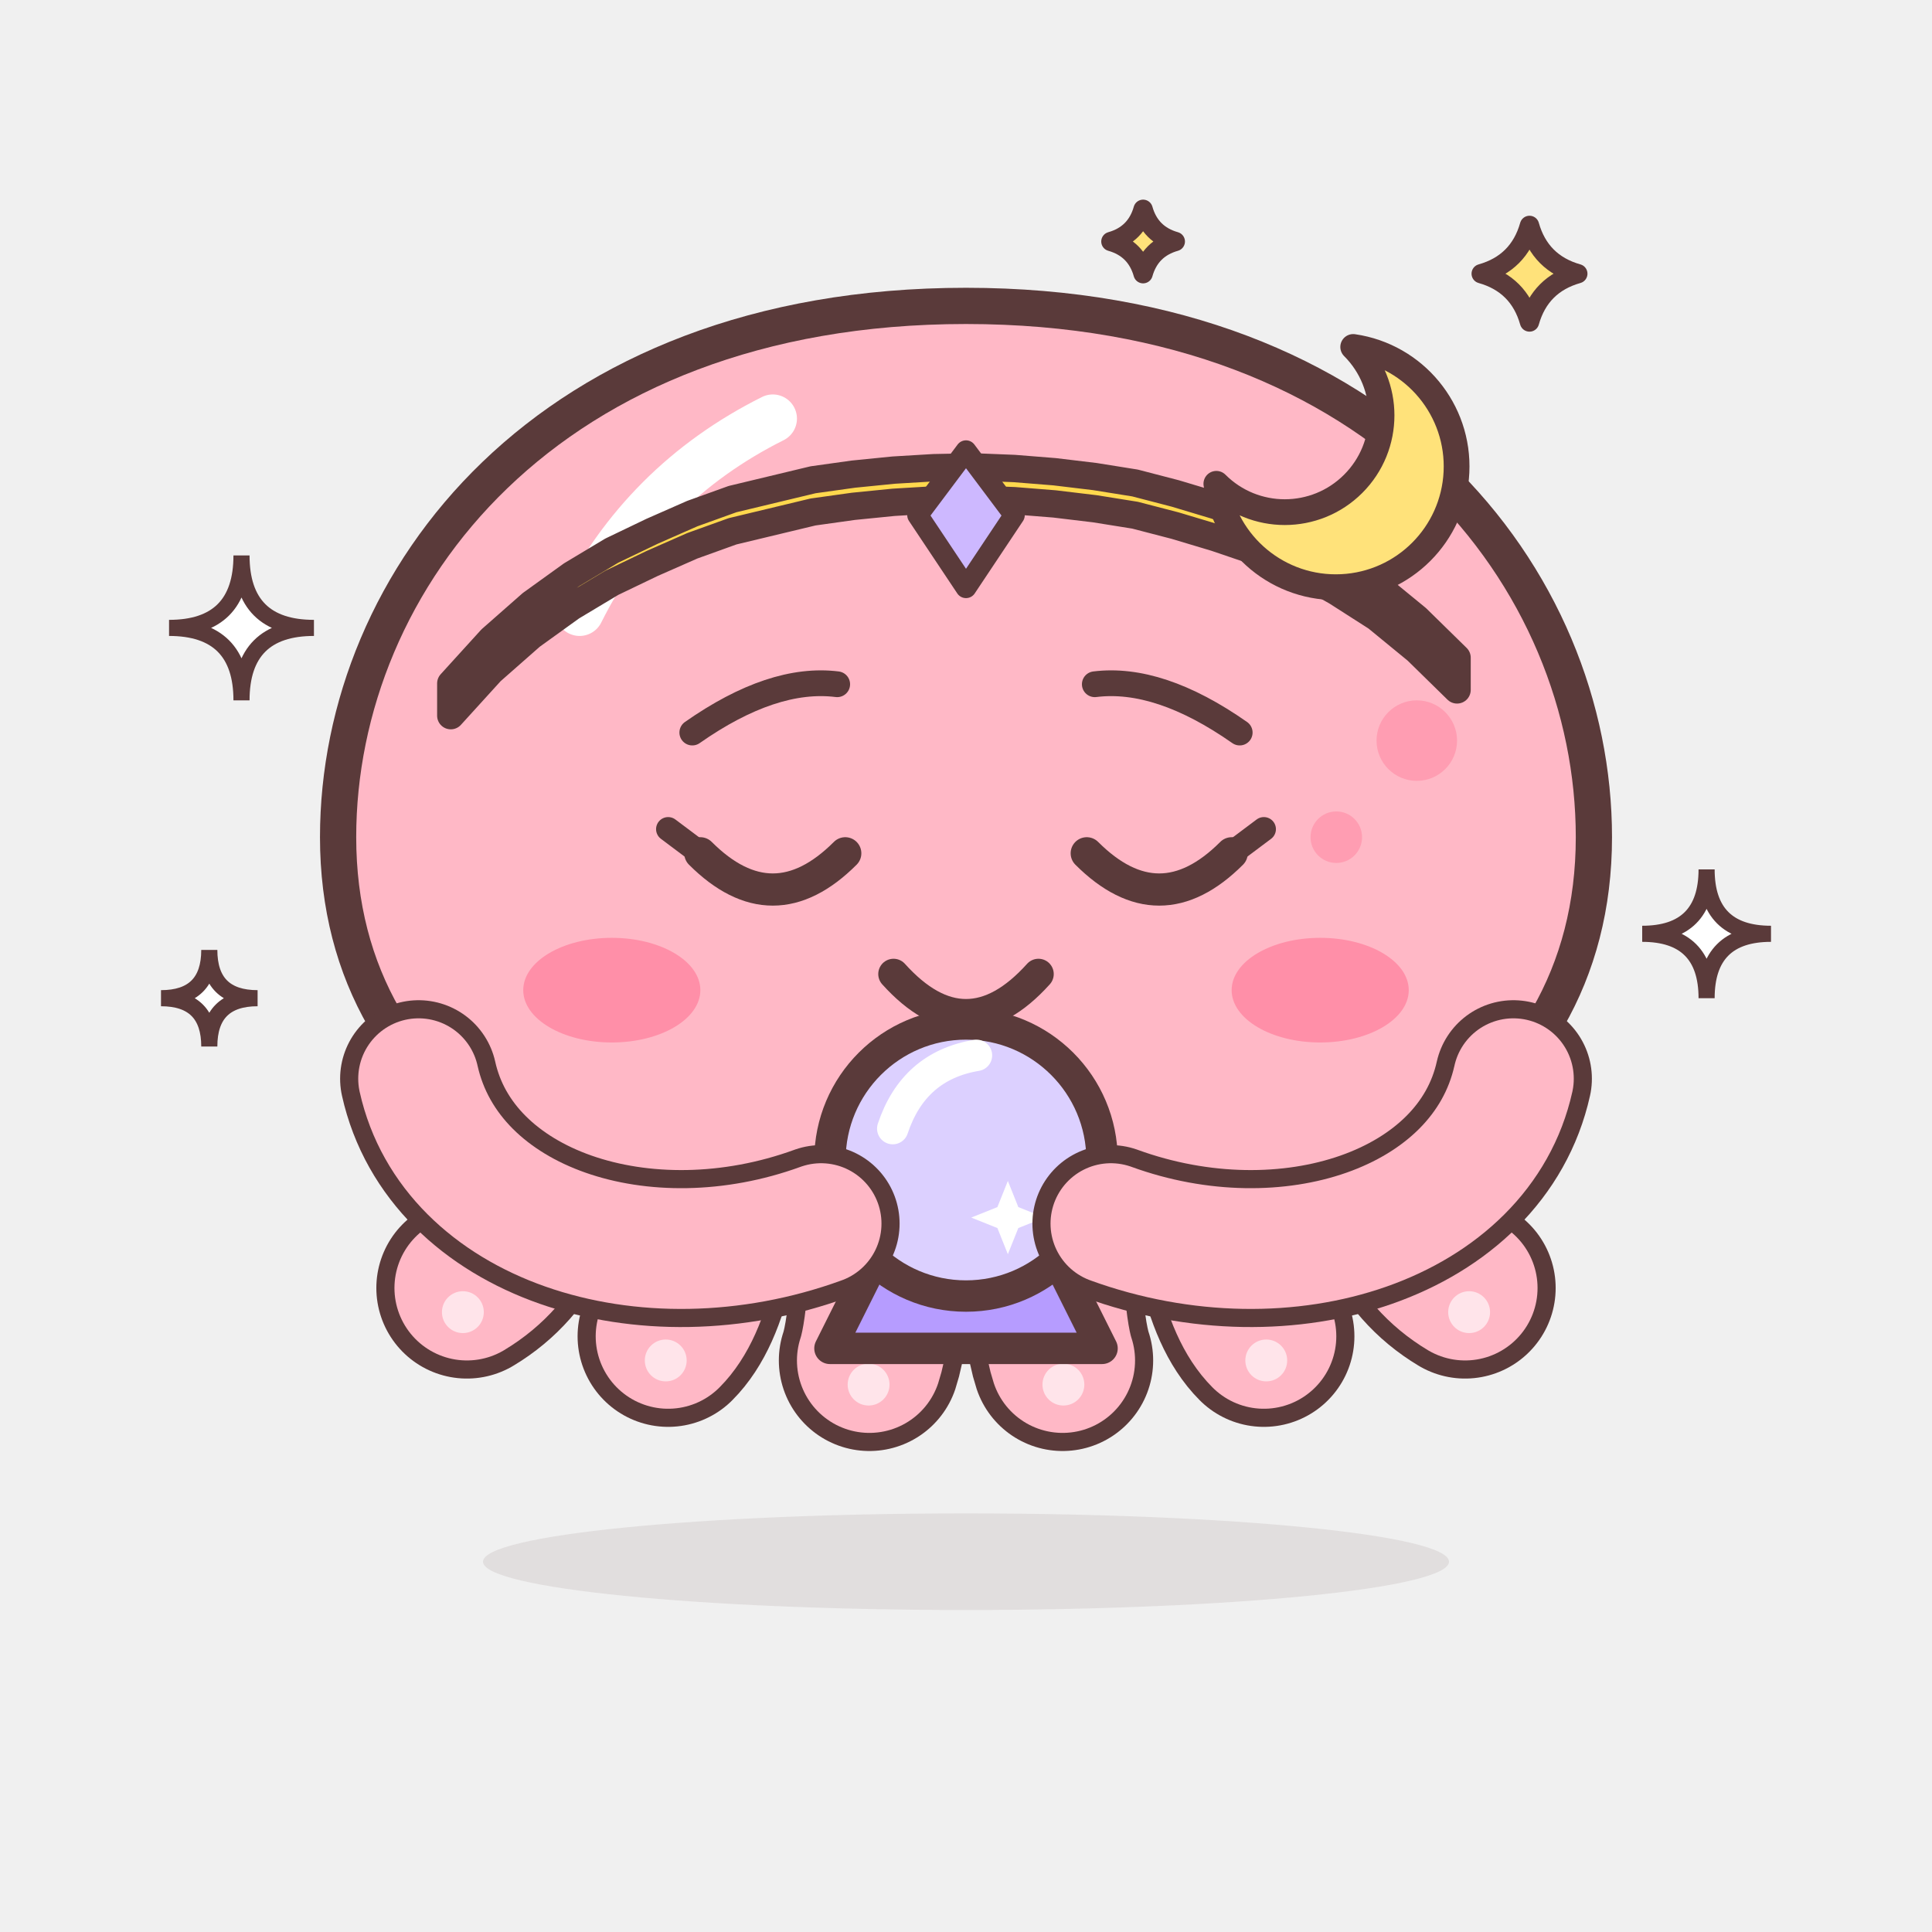
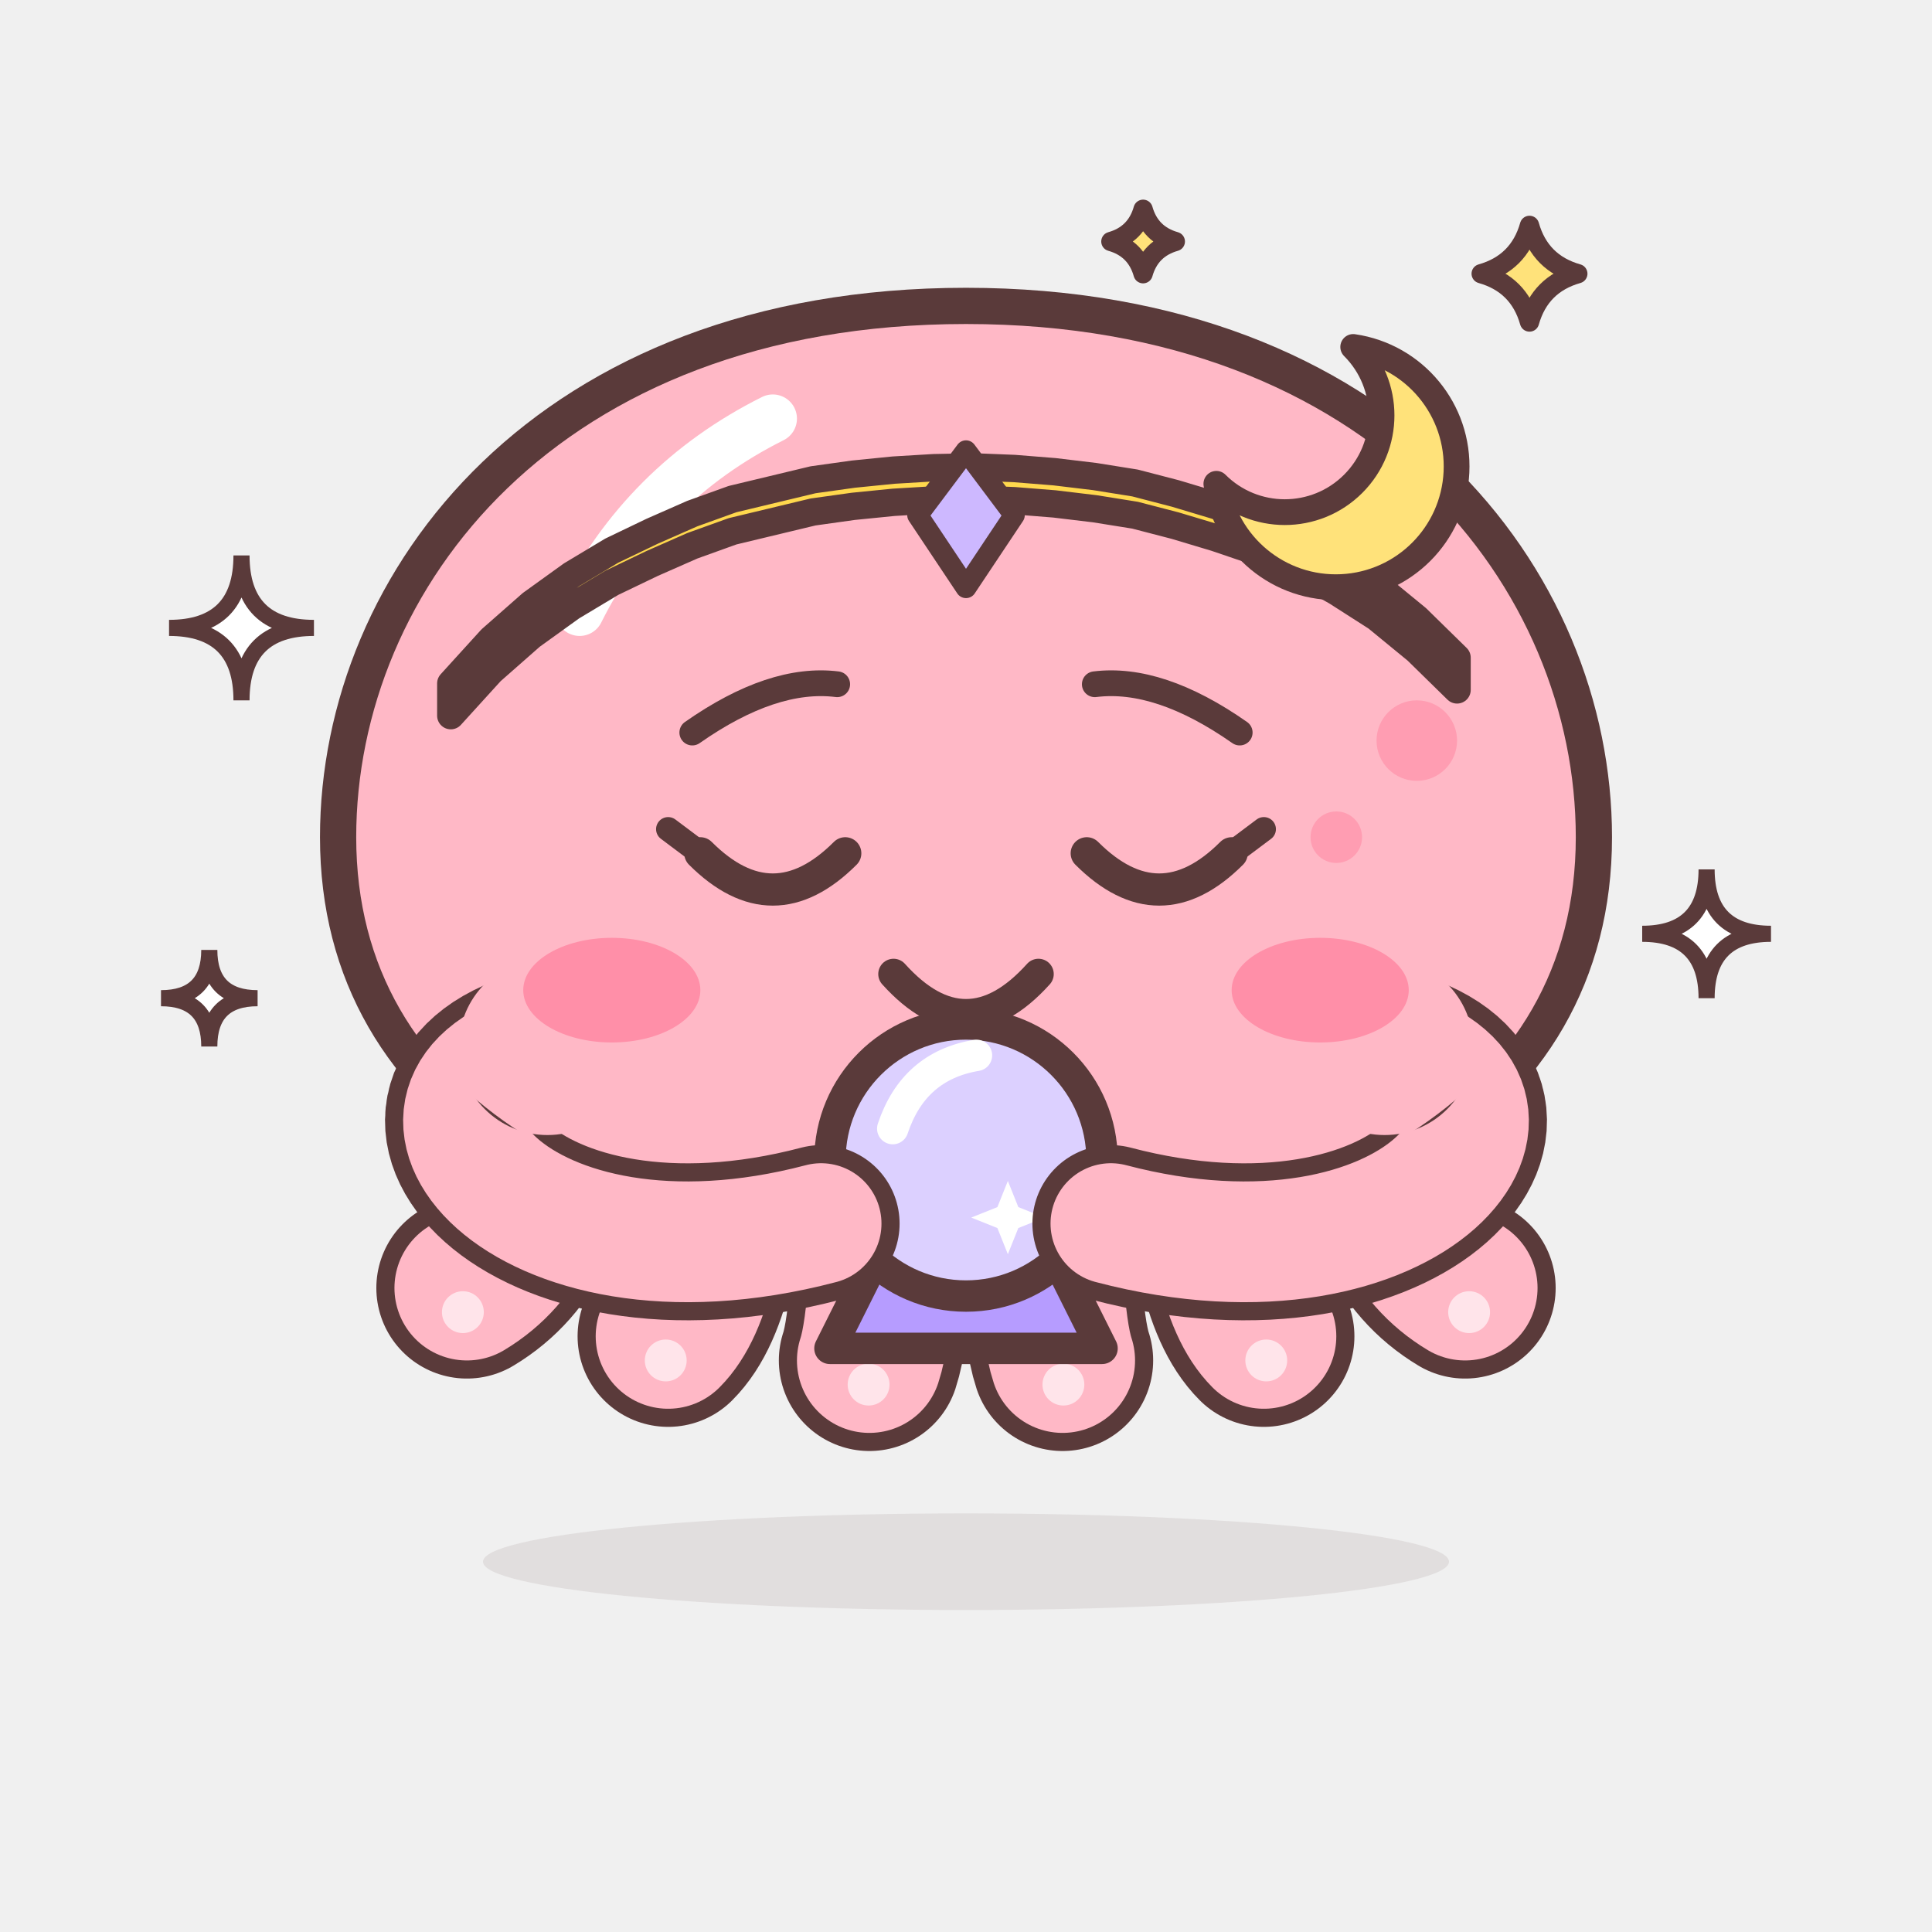
<svg xmlns="http://www.w3.org/2000/svg" viewBox="0 0 240 240" width="240" height="240">
  <ellipse cx="120" cy="194" rx="60" ry="6" fill="#5A3A3A" opacity="0.10" />
  <g fill="none" stroke-linecap="round" stroke-linejoin="round">
    <g stroke="#5A3A3A" stroke-width="22.5">
      <path d="M68 138 Q 68 154, 58 160" />
      <path d="M89 138 Q 89 160, 83 166" />
      <path d="M110 138 Q 110 163, 108 169" />
      <path d="M130 138 Q 130 163, 132 169" />
      <path d="M151 138 Q 151 160, 157 166" />
      <path d="M172 138 Q 172 154, 182 160" />
    </g>
    <g stroke="#FFB8C6" stroke-width="18">
      <path d="M68 138 Q 68 154, 58 160" />
      <path d="M89 138 Q 89 160, 83 166" />
      <path d="M110 138 Q 110 163, 108 169" />
      <path d="M130 138 Q 130 163, 132 169" />
      <path d="M151 138 Q 151 160, 157 166" />
      <path d="M172 138 Q 172 154, 182 160" />
    </g>
  </g>
  <g fill="none" stroke-linecap="round" stroke-linejoin="round">
    <g stroke="#5A3A3A" stroke-width="19.5" />
    <g stroke="#FFB8C6" stroke-width="15" />
  </g>
  <g fill="#FFE4EA">
    <circle cx="57.5" cy="163" r="2.6" />
    <circle cx="82.7" cy="169" r="2.6" />
    <circle cx="107.9" cy="172" r="2.6" />
    <circle cx="132.1" cy="172" r="2.6" />
    <circle cx="157.3" cy="169" r="2.6" />
    <circle cx="182.5" cy="163" r="2.6" />
  </g>
  <path d="M120 38 C 172 38, 198 72, 198 104 C 198 138, 166 156, 120 156 C 74 156, 42 138, 42 104 C 42 72, 68 38, 120 38 Z" fill="#FFB8C6" stroke="#5A3A3A" stroke-width="4.5" />
  <g fill="#FF9DB2">
    <circle cx="176" cy="92" r="5" />
    <circle cx="166" cy="104" r="3.2" />
  </g>
  <path d="M72 76 Q 80 60, 96 52" fill="none" stroke="#FFFFFF" stroke-width="6" stroke-linecap="round" />
  <path d="M56 84.9 L 61 79.4 L 66 75.0 L 71 71.4 L 76 68.4 L 81 66.0 L 86 63.8 L 91 62.0 L 96 60.8 L 101 59.6 L 106 58.9 L 111 58.4 L 116 58.1 L 121 58.0 L 126 58.2 L 131 58.6 L 136 59.2 L 141 60.0 L 146 61.3 L 151 62.8 L 156 64.5 L 161 66.7 L 166 69.5 L 171 72.7 L 176 76.8 L 181 81.7 L 181 85.7 L 176 80.8 L 171 76.7 L 166 73.5 L 161 70.7 L 156 68.5 L 151 66.8 L 146 65.3 L 141 64.0 L 136 63.2 L 131 62.6 L 126 62.2 L 121 62.0 L 116 62.1 L 111 62.4 L 106 62.9 L 101 63.6 L 96 64.8 L 91 66.0 L 86 67.8 L 81 70.0 L 76 72.4 L 71 75.4 L 66 79.0 L 61 83.4 L 56 88.9 Z" fill="#FFD84D" stroke="#5A3A3A" stroke-width="3.4" stroke-linejoin="round" />
  <path d="M120 56.0 L 126 64.0 L 120 73.0 L 114 64.0 Z" fill="#CDB8FF" stroke="#5A3A3A" stroke-width="2.6" stroke-linejoin="round" />
  <path d="M151.1 60.1 A 15 15 0 1 0 168.1 43.1 A 12 12 0 0 1 151.1 60.1 Z" fill="#FFE27A" stroke="#5A3A3A" stroke-width="3.2" stroke-linejoin="round" />
  <path d="M190 28 Q 191.32 32.68, 196 34 Q 191.32 35.32, 190 40 Q 188.68 35.32, 184 34 Q 188.68 32.68, 190 28 Z" fill="#FFE27A" stroke="#5A3A3A" stroke-width="2.4" stroke-linejoin="round" />
  <path d="M142 26 Q 142.88 29.12, 146 30 Q 142.88 30.88, 142 34 Q 141.12 30.88, 138 30 Q 141.12 29.12, 142 26 Z" fill="#FFE27A" stroke="#5A3A3A" stroke-width="2.4" stroke-linejoin="round" />
  <ellipse cx="76" cy="123" rx="11" ry="6.5" fill="#FF8FA8" />
  <ellipse cx="164" cy="123" rx="11" ry="6.5" fill="#FF8FA8" />
  <path d="M86 91 Q 96 84, 104 85" fill="none" stroke="#5A3A3A" stroke-width="3.2" stroke-linecap="round" stroke-linejoin="round" />
  <path d="M154 91 Q 144 84, 136 85" fill="none" stroke="#5A3A3A" stroke-width="3.2" stroke-linecap="round" stroke-linejoin="round" />
  <path d="M87 106 Q 96 115, 105 106" fill="none" stroke="#5A3A3A" stroke-width="4" stroke-linecap="round" stroke-linejoin="round" />
  <path d="M87 106 l -4 -3" fill="none" stroke="#5A3A3A" stroke-width="3" stroke-linecap="round" stroke-linejoin="round" />
  <path d="M135 106 Q 144 115, 153 106" fill="none" stroke="#5A3A3A" stroke-width="4" stroke-linecap="round" stroke-linejoin="round" />
  <path d="M153 106 l 4 -3" fill="none" stroke="#5A3A3A" stroke-width="3" stroke-linecap="round" stroke-linejoin="round" />
  <path d="M111 121 Q 120 131, 129 121" fill="none" stroke="#5A3A3A" stroke-width="3.8" stroke-linecap="round" stroke-linejoin="round" />
  <path d="M30 69 Q 30 78, 39 78 Q 30 78, 30 87 Q 30 78, 21 78 Q 30 78, 30 69 Z" fill="#FFFFFF" stroke="#5A3A3A" stroke-width="2" />
  <path d="M212 108 Q 212 116, 220 116 Q 212 116, 212 124 Q 212 116, 204 116 Q 212 116, 212 108 Z" fill="#FFFFFF" stroke="#5A3A3A" stroke-width="2" />
  <path d="M26 118 Q 26 124, 32 124 Q 26 124, 26 130 Q 26 124, 20 124 Q 26 124, 26 118 Z" fill="#FFFFFF" stroke="#5A3A3A" stroke-width="2" />
  <g transform="translate(120 148) scale(1.3) translate(-120 -148)">
    <path d="M107 163 L 111 155 L 129 155 L 133 163 Z" fill="#B69CFF" stroke="#5A3A3A" stroke-width="3" stroke-linejoin="round" />
    <circle cx="120" cy="145" r="13" fill="#DCD0FF" stroke="#5A3A3A" stroke-width="3" />
    <path d="M113 142 Q 115 136, 121 135" stroke="#FFFFFF" stroke-width="3" fill="none" stroke-linecap="round" />
    <path d="M124 147 l 1 2.5 2.5 1 -2.5 1 -1 2.5 -1 -2.5 -2.5 -1 2.5 -1 z" fill="#FFFFFF" />
  </g>
-   <g fill="none" stroke-linecap="round" stroke-linejoin="round">
-     <g stroke="#5A3A3A" stroke-width="19.5">
-       <path d="M52 134 C 56 152, 80 160, 102 152" />
-       <path d="M188 134 C 184 152, 160 160, 138 152" />
-     </g>
-     <g stroke="#FFB8C6" stroke-width="15">
-       <path d="M52 134 C 56 152, 80 160, 102 152" />
-       <path d="M188 134 C 184 152, 160 160, 138 152" />
+   <mask id="INFJ-arms" maskUnits="userSpaceOnUse" x="0" y="0" width="240" height="240">
+     <rect width="240" height="240" fill="#fff" />
+     <circle cx="68.0" cy="130.0" r="11" fill="#000" />
+     <circle cx="172.0" cy="130.0" r="11" fill="#000" />
+   </mask>
+   <g mask="url(#INFJ-arms)">
+     <g fill="none" stroke-linecap="round" stroke-linejoin="round">
+       <g stroke="#5A3A3A" stroke-width="19.5">
+         <path d="M68 130 C 44 136, 64 162, 102 152" />
+         <path d="M172 130 C 196 136, 176 162, 138 152" />
+       </g>
+       <g stroke="#FFB8C6" stroke-width="15">
+         <path d="M68 130 C 44 136, 64 162, 102 152" />
+         <path d="M172 130 C 196 136, 176 162, 138 152" />
+       </g>
    </g>
  </g>
</svg>
